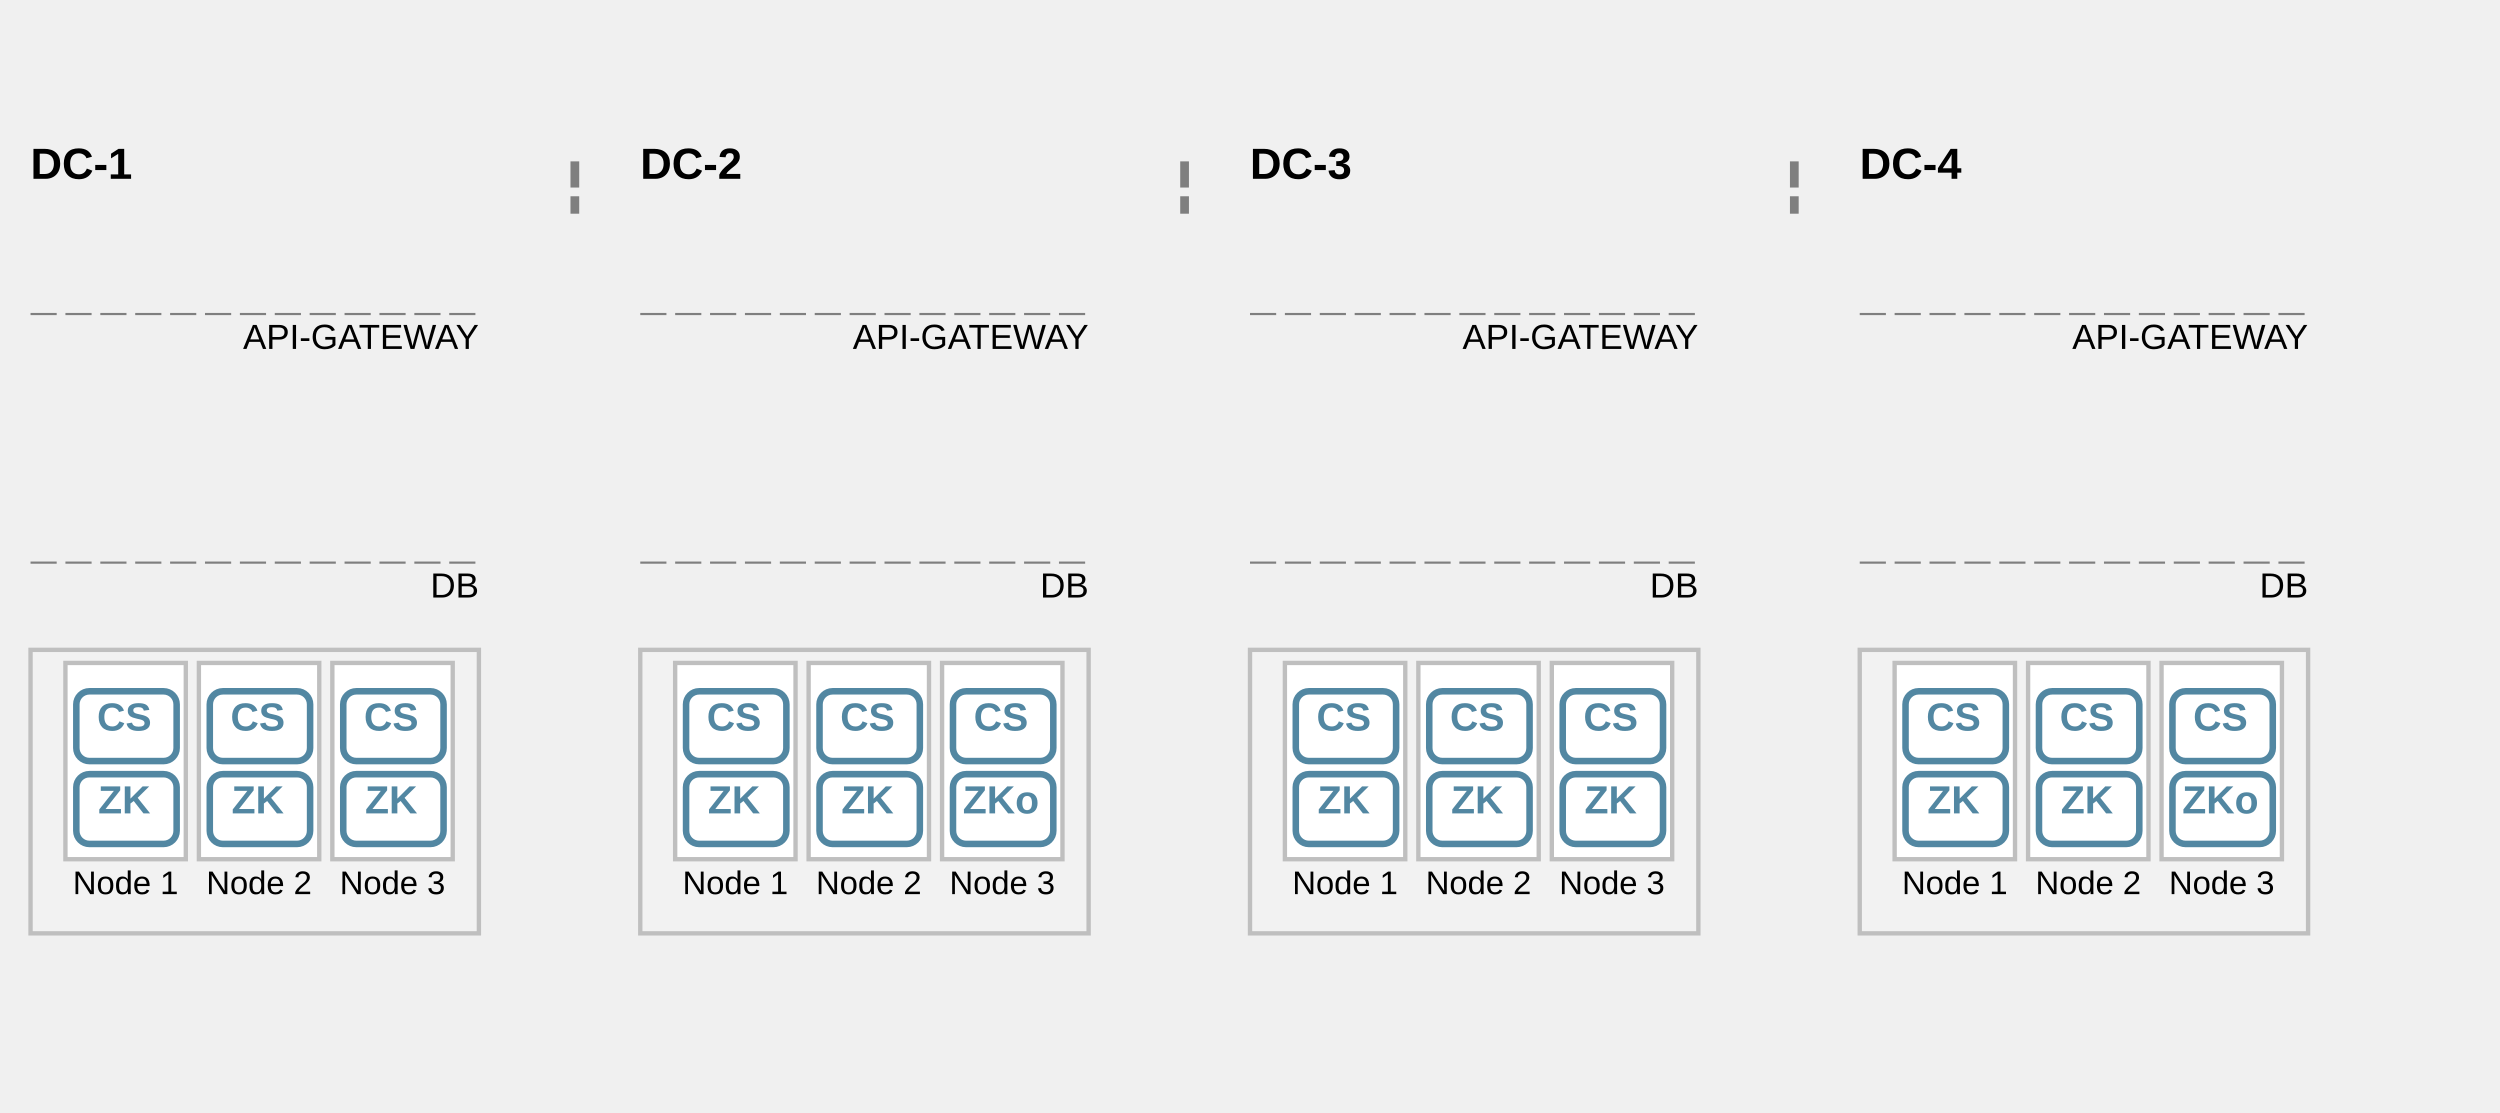
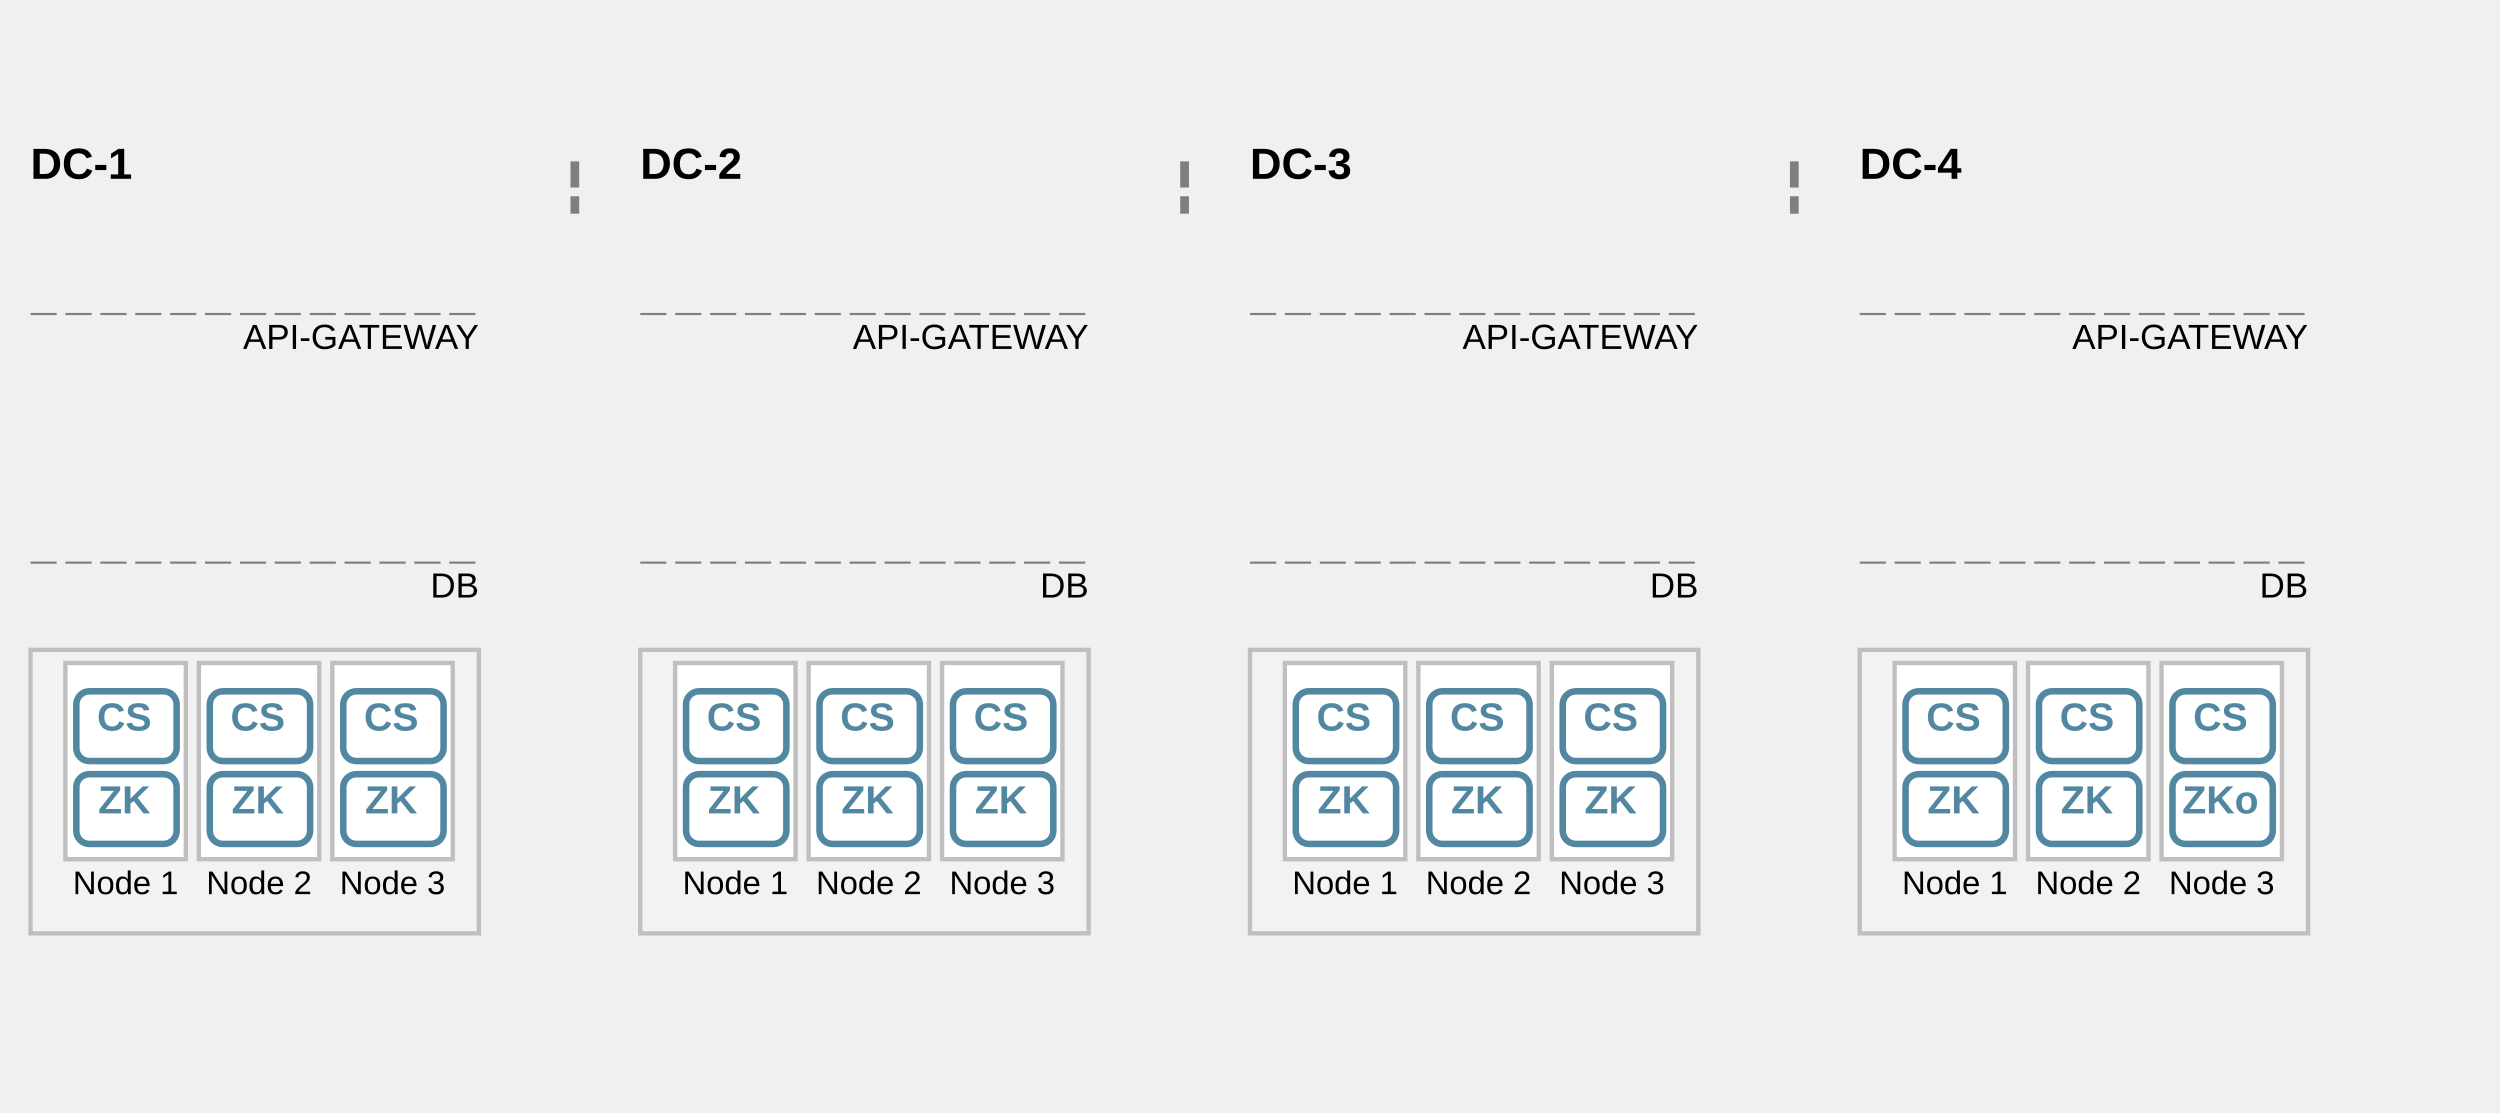
<svg xmlns="http://www.w3.org/2000/svg" xmlns:xlink="http://www.w3.org/1999/xlink" height="255" width="573.2" xml:space="preserve" version="1.1" id="svg2">
  <symbol id="struct">
    <rect id="compcs2" x="1.5" y="1.5" width="23" height="16" rx="3" style="stroke-width:1.5" />
  </symbol>
  <symbol id="ui">
    <use xlink:href="#struct" style="fill:#5287a2;stroke:#5287a2;" />
    <text id="text1488" x="12.5" y="10.5" style="font-weight:bold;font-size:9px;font-family:Arial;fill:#ffffff;" alignment-baseline="middle" text-anchor="middle">UI</text>
  </symbol>
  <symbol id="ms">
    <use xlink:href="#struct" style="fill:#5287a2;stroke:#5287a2;" />
    <text id="text1488" x="12.5" y="10.5" style="font-weight:bold;font-size:9px;font-family:Arial;fill:#ffffff;" alignment-baseline="middle" text-anchor="middle">MS</text>
  </symbol>
  <symbol id="msp">
    <use xlink:href="#struct" style="fill:#5287a2;stroke:#5287a2;" />
    <text id="text1488" x="12.5" y="10.5" style="font-weight:bold;font-size:9px;font-family:Arial;fill:#ffffff;" alignment-baseline="middle" text-anchor="middle">MSp</text>
  </symbol>
  <symbol id="r">
    <use xlink:href="#struct" style="fill:#5287a2;stroke:#5287a2;" />
    <text id="text1488" x="12.5" y="10.5" style="font-weight:bold;font-size:9px;font-family:Arial;fill:#ffffff;" alignment-baseline="middle" text-anchor="middle">R</text>
  </symbol>
  <symbol id="mp">
    <use xlink:href="#struct" style="fill:#5287a2;stroke:#5287a2;" />
    <text id="text1488" x="12.5" y="10.5" style="font-weight:bold;font-size:9px;font-family:Arial;fill:#ffffff;" alignment-baseline="middle" text-anchor="middle">MP</text>
  </symbol>
  <symbol id="cs">
    <use xlink:href="#struct" style="fill:#ffffff;stroke:#5287a2;" />
    <text id="text1488" x="12.5" y="10.5" style="font-weight:bold;font-size:9px;font-family:Arial;fill:#5287a2;" alignment-baseline="middle" text-anchor="middle">CS</text>
  </symbol>
  <symbol id="zk">
    <use xlink:href="#struct" style="fill:#ffffff;stroke:#5287a2;" />
    <text id="text1488" x="12.5" y="10.5" style="font-weight:bold;font-size:9px;font-family:Arial;fill:#5287a2;" alignment-baseline="middle" text-anchor="middle">ZK</text>
  </symbol>
  <symbol id="zko">
    <use xlink:href="#struct" style="fill:#ffffff;stroke:#5287a2;" />
    <text id="text1488" x="12.5" y="10.5" style="font-weight:bold;font-size:9px;font-family:Arial;fill:#5287a2;" alignment-baseline="middle" text-anchor="middle">ZKo</text>
  </symbol>
  <symbol id="ol">
    <use xlink:href="#struct" style="fill:#ffffff;stroke:#5287a2;" />
    <text id="text1488" x="12.5" y="10.5" style="font-weight:bold;font-size:9px;font-family:Arial;fill:#5287a2;" alignment-baseline="middle" text-anchor="middle">OL</text>
  </symbol>
  <symbol id="bp">
    <use xlink:href="#struct" style="fill:#d3990a;stroke:#d3990a;" />
    <text id="text1488" x="12.5" y="10.5" style="font-weight:bold;font-size:9px;font-family:Arial;fill:#ffffff;" alignment-baseline="middle" text-anchor="middle">BP</text>
  </symbol>
  <symbol id="bs">
    <use xlink:href="#struct" style="fill:#d3990a;stroke:#d3990a;" />
    <text id="text1488" x="12.5" y="10.5" style="font-weight:bold;font-size:9px;font-family:Arial;fill:#ffffff;" alignment-baseline="middle" text-anchor="middle">BS</text>
  </symbol>
  <symbol id="nx">
    <use xlink:href="#struct" style="fill:#ffffff;stroke:#d3990a;" />
    <text id="text1488" x="12.5" y="10.5" style="font-weight:bold;font-size:9px;font-family:Arial;fill:#8bb148;" alignment-baseline="middle" text-anchor="middle">NX</text>
  </symbol>
  <symbol id="tc">
    <use xlink:href="#struct" style="fill:#ffffff;stroke:#d3990a;" />
    <text id="text1488" x="12.5" y="10.5" style="font-weight:bold;font-size:9px;font-family:Arial;fill:#8bb148;" alignment-baseline="middle" text-anchor="middle">TC</text>
  </symbol>
  <symbol id="es">
    <use xlink:href="#struct" style="fill:#ffffff;stroke:#d3990a;" />
    <text id="text1488" x="12.5" y="10.5" style="font-weight:bold;font-size:9px;font-family:Arial;fill:#8bb148;" alignment-baseline="middle" text-anchor="middle">ES</text>
  </symbol>
  <symbol id="ps">
    <use xlink:href="#struct" style="fill:#7a9543;stroke:#7a9543;" />
    <text id="text1488" x="12.5" y="10.5" style="font-weight:bold;font-size:9px;font-family:Arial;fill:#ffffff;" alignment-baseline="middle" text-anchor="middle">PS</text>
  </symbol>
  <symbol id="qs">
    <use xlink:href="#struct" style="fill:#7a9543;stroke:#7a9543;" />
    <text id="text1488" x="12.5" y="10.5" style="font-weight:bold;font-size:9px;font-family:Arial;fill:#ffffff;" alignment-baseline="middle" text-anchor="middle">QS</text>
  </symbol>
  <symbol id="qd">
    <use xlink:href="#struct" style="fill:#ffffff;stroke:#7a9543;" />
    <text id="text1488" x="12.5" y="10.5" style="font-weight:bold;font-size:9px;font-family:Arial;fill:#7a9543;" alignment-baseline="middle" text-anchor="middle">QD</text>
  </symbol>
  <symbol id="pg">
    <use xlink:href="#struct" style="fill:#ffffff;stroke:#7a9543;" />
    <text id="text1488" x="12.5" y="10.5" style="font-weight:bold;font-size:9px;font-family:Arial;fill:#7a9543;" alignment-baseline="middle" text-anchor="middle">PG</text>
  </symbol>
  <symbol id="pgm">
    <use xlink:href="#struct" style="fill:#ffffff;stroke:#7a9543;" />
    <text id="text1488" x="12.5" y="10.5" style="font-weight:bold;font-size:9px;font-family:Arial;fill:#7a9543;" alignment-baseline="middle" text-anchor="middle">PGm</text>
  </symbol>
  <symbol id="pgs">
    <use xlink:href="#struct" style="fill:#ffffff;stroke:#7a9543;" />
    <text id="text1488" x="12.5" y="10.5" style="font-weight:bold;font-size:9px;font-family:Arial;fill:#7a9543;" alignment-baseline="middle" text-anchor="middle">PGs</text>
  </symbol>
  <symbol id="dp">
    <use xlink:href="#struct" style="fill:#c0504d;stroke:#c0504d;" />
    <text id="text1488" x="12.5" y="10.5" style="font-weight:bold;font-size:9px;font-family:Arial;fill:#ffffff;" alignment-baseline="middle" text-anchor="middle">DP</text>
  </symbol>
  <symbol id="ht">
    <use xlink:href="#struct" style="fill:#ffffff;stroke:#c0504d;" />
    <text id="text1488" x="12.5" y="10.5" style="font-weight:bold;font-size:9px;font-family:Arial;fill:#c0504d;" alignment-baseline="middle" text-anchor="middle">HT</text>
  </symbol>
  <symbol id="my">
    <use xlink:href="#struct" style="fill:#ffffff;stroke:#c0504d;" />
    <text id="text1488" x="12.5" y="10.5" style="font-weight:bold;font-size:9px;font-family:Arial;fill:#c0504d;" alignment-baseline="middle" text-anchor="middle">MY</text>
  </symbol>
  <symbol id="no">
    <use xlink:href="#struct" style="fill:#ffffff;stroke:#fb2b08;" />
    <text id="text1488" x="12.5" y="10.5" style="font-weight:bold;font-size:9px;font-family:Arial;fill:#fb2b08;" alignment-baseline="middle" text-anchor="middle">No</text>
  </symbol>
  <symbol id="git">
    <use xlink:href="#struct" style="fill:#ffffff;stroke:#fb2b08;" />
    <text id="text1488" x="12.5" y="10.5" style="font-weight:bold;font-size:9px;font-family:Arial;fill:#fb2b08;" alignment-baseline="middle" text-anchor="middle">GIT</text>
  </symbol>
  <symbol id="jnk">
    <use xlink:href="#struct" style="fill:#ffffff;stroke:#fb2b08;" />
    <text id="text1488" x="12.5" y="10.5" style="font-weight:bold;font-size:9px;font-family:Arial;fill:#fb2b08;" alignment-baseline="middle" text-anchor="middle">Jnk</text>
  </symbol>
  <symbol id="mvn">
    <use xlink:href="#struct" style="fill:#ffffff;stroke:#fb2b08;" />
    <text id="text1488" x="12.5" y="10.5" style="font-weight:bold;font-size:9px;font-family:Arial;fill:#fb2b08;" alignment-baseline="middle" text-anchor="middle">Mvn</text>
  </symbol>
  <symbol id="jb">
    <use xlink:href="#struct" style="fill:#ffffff;stroke:#fb2b08;" />
    <text id="text1488" x="12.5" y="10.5" style="font-weight:bold;font-size:9px;font-family:Arial;fill:#fb2b08;" alignment-baseline="middle" text-anchor="middle">JB</text>
  </symbol>
  <symbol id="tg">
    <use xlink:href="#struct" style="fill:#ffffff;stroke:#ff6601;" />
    <text id="text1488" x="12.5" y="10.5" style="font-weight:bold;font-size:9px;font-family:Arial;fill:#ff6601;" alignment-baseline="middle" text-anchor="middle">TG</text>
  </symbol>
  <symbol id="if">
    <use xlink:href="#struct" style="fill:#ffffff;stroke:#ff6601;" />
    <text id="text1488" x="12.5" y="10.5" style="font-weight:bold;font-size:9px;font-family:Arial;fill:#ff6601;" alignment-baseline="middle" text-anchor="middle">IF</text>
  </symbol>
  <symbol id="gf">
    <use xlink:href="#struct" style="fill:#ffffff;stroke:#ff6601;" />
    <text id="text1488" x="12.5" y="10.5" style="font-weight:bold;font-size:9px;font-family:Arial;fill:#ff6601;" alignment-baseline="middle" text-anchor="middle">GF</text>
  </symbol>
  <symbol id="lb">
    <text id="text1488" x="12.5" y="11.5" style="font-weight:bold;font-size:9px;font-family:Arial;fill:#ff6601;text-decoration: underline;" alignment-baseline="middle" text-anchor="middle">LB:</text>
  </symbol>
  <text id="text1488" x="7" y="41" style="font-weight:bold;font-size:10px;font-family:Arial;" text-anchor="start">DC-1</text>
  <line id="lineSep1" x1="131.8" y1="37" x2="131.8" y2="49" style="stroke:#7f7f7f;;stroke-width:2;stroke-dasharray:6, 2;stroke-dashoffset:0;" />
  <text id="text1488" x="146.8" y="41" style="font-weight:bold;font-size:10px;font-family:Arial;" text-anchor="start">DC-2</text>
  <line id="lineSep1" x1="271.6" y1="37" x2="271.6" y2="49" style="stroke:#7f7f7f;;stroke-width:2;stroke-dasharray:6, 2;stroke-dashoffset:0;" />
  <text id="text1488" x="286.6" y="41" style="font-weight:bold;font-size:10px;font-family:Arial;" text-anchor="start">DC-3</text>
  <line id="lineSep1" x1="411.4" y1="37" x2="411.4" y2="49" style="stroke:#7f7f7f;;stroke-width:2;stroke-dasharray:6, 2;stroke-dashoffset:0;" />
  <text id="text1488" x="426.4" y="41" style="font-weight:bold;font-size:10px;font-family:Arial;" text-anchor="start">DC-4</text>
  <line x1="7" y1="72" x2="109.8" y2="72" style="stroke:#7f7f7f;;stroke-width:0.5;stroke-dasharray:6, 2;stroke-dashoffset:0;" />
  <text id="text1488" x="109.8" y="80" style="font-weight:normal;font-size:8px;font-family:Arial;" text-anchor="end">API-GATEWAY</text>
  <line x1="7" y1="129" x2="109.8" y2="129" style="stroke:#7f7f7f;;stroke-width:0.5;stroke-dasharray:6, 2;stroke-dashoffset:0;" />
  <text id="text1488" x="109.8" y="137" style="font-weight:normal;font-size:8px;font-family:Arial;" text-anchor="end">DB</text>
  <rect id="subnet1" x="7" y="149" width="102.8" height="65" style="fill:#f2f2f2;stroke:#bfbfbf">
                    </rect>
  <rect id="node1" x="15" y="152" width="27.6" height="45" style="fill:#ffffff;stroke:#bfbfbf">
        </rect>
  <text id="nodetext1" x="28.8" y="205" style="font-weight:normal;font-size:7.5px;font-family:Arial;" alignment-baseline="middle" text-anchor="middle">Node 1</text>
  <use xlink:href="#zk" x="16" y="176" />
  <use xlink:href="#cs" x="16" y="157" />
  <rect id="node2" x="45.6" y="152" width="27.6" height="45" style="fill:#ffffff;stroke:#bfbfbf">
        </rect>
  <text id="nodetext2" x="59.4" y="205" style="font-weight:normal;font-size:7.5px;font-family:Arial;" alignment-baseline="middle" text-anchor="middle">Node 2</text>
  <use xlink:href="#zk" x="46.6" y="176" />
  <use xlink:href="#cs" x="46.6" y="157" />
  <rect id="node3" x="76.2" y="152" width="27.6" height="45" style="fill:#ffffff;stroke:#bfbfbf">
        </rect>
  <text id="nodetext3" x="90" y="205" style="font-weight:normal;font-size:7.5px;font-family:Arial;" alignment-baseline="middle" text-anchor="middle">Node 3</text>
  <use xlink:href="#zk" x="77.2" y="176" />
  <use xlink:href="#cs" x="77.2" y="157" />
  <line x1="146.8" y1="72" x2="249.6" y2="72" style="stroke:#7f7f7f;;stroke-width:0.5;stroke-dasharray:6, 2;stroke-dashoffset:0;" />
  <text id="text1488" x="249.6" y="80" style="font-weight:normal;font-size:8px;font-family:Arial;" text-anchor="end">API-GATEWAY</text>
  <line x1="146.8" y1="129" x2="249.6" y2="129" style="stroke:#7f7f7f;;stroke-width:0.5;stroke-dasharray:6, 2;stroke-dashoffset:0;" />
  <text id="text1488" x="249.6" y="137" style="font-weight:normal;font-size:8px;font-family:Arial;" text-anchor="end">DB</text>
  <rect id="subnet1" x="146.8" y="149" width="102.8" height="65" style="fill:#f2f2f2;stroke:#bfbfbf">
                    </rect>
  <rect id="node1" x="154.8" y="152" width="27.6" height="45" style="fill:#ffffff;stroke:#bfbfbf">
        </rect>
  <text id="nodetext1" x="168.6" y="205" style="font-weight:normal;font-size:7.5px;font-family:Arial;" alignment-baseline="middle" text-anchor="middle">Node 1</text>
  <use xlink:href="#zk" x="155.8" y="176" />
  <use xlink:href="#cs" x="155.8" y="157" />
  <rect id="node2" x="185.4" y="152" width="27.6" height="45" style="fill:#ffffff;stroke:#bfbfbf">
        </rect>
  <text id="nodetext2" x="199.2" y="205" style="font-weight:normal;font-size:7.5px;font-family:Arial;" alignment-baseline="middle" text-anchor="middle">Node 2</text>
  <use xlink:href="#zk" x="186.4" y="176" />
  <use xlink:href="#cs" x="186.4" y="157" />
  <rect id="node3" x="216" y="152" width="27.6" height="45" style="fill:#ffffff;stroke:#bfbfbf">
        </rect>
  <text id="nodetext3" x="229.8" y="205" style="font-weight:normal;font-size:7.5px;font-family:Arial;" alignment-baseline="middle" text-anchor="middle">Node 3</text>
-   <use xlink:href="#zko" x="217" y="176" />
+   <use xlink:href="#zk" x="217" y="176" />
  <use xlink:href="#cs" x="217" y="157" />
  <line x1="286.6" y1="72" x2="389.4" y2="72" style="stroke:#7f7f7f;;stroke-width:0.5;stroke-dasharray:6, 2;stroke-dashoffset:0;" />
  <text id="text1488" x="389.4" y="80" style="font-weight:normal;font-size:8px;font-family:Arial;" text-anchor="end">API-GATEWAY</text>
  <line x1="286.6" y1="129" x2="389.4" y2="129" style="stroke:#7f7f7f;;stroke-width:0.5;stroke-dasharray:6, 2;stroke-dashoffset:0;" />
  <text id="text1488" x="389.4" y="137" style="font-weight:normal;font-size:8px;font-family:Arial;" text-anchor="end">DB</text>
  <rect id="subnet1" x="286.6" y="149" width="102.8" height="65" style="fill:#f2f2f2;stroke:#bfbfbf">
                    </rect>
  <rect id="node1" x="294.6" y="152" width="27.6" height="45" style="fill:#ffffff;stroke:#bfbfbf">
        </rect>
  <text id="nodetext1" x="308.4" y="205" style="font-weight:normal;font-size:7.5px;font-family:Arial;" alignment-baseline="middle" text-anchor="middle">Node 1</text>
  <use xlink:href="#zk" x="295.6" y="176" />
  <use xlink:href="#cs" x="295.6" y="157" />
  <rect id="node2" x="325.2" y="152" width="27.6" height="45" style="fill:#ffffff;stroke:#bfbfbf">
        </rect>
  <text id="nodetext2" x="339" y="205" style="font-weight:normal;font-size:7.5px;font-family:Arial;" alignment-baseline="middle" text-anchor="middle">Node 2</text>
  <use xlink:href="#zk" x="326.2" y="176" />
  <use xlink:href="#cs" x="326.2" y="157" />
  <rect id="node3" x="355.8" y="152" width="27.6" height="45" style="fill:#ffffff;stroke:#bfbfbf">
        </rect>
  <text id="nodetext3" x="369.6" y="205" style="font-weight:normal;font-size:7.5px;font-family:Arial;" alignment-baseline="middle" text-anchor="middle">Node 3</text>
  <use xlink:href="#zk" x="356.8" y="176" />
  <use xlink:href="#cs" x="356.8" y="157" />
  <line x1="426.4" y1="72" x2="529.2" y2="72" style="stroke:#7f7f7f;;stroke-width:0.5;stroke-dasharray:6, 2;stroke-dashoffset:0;" />
  <text id="text1488" x="529.2" y="80" style="font-weight:normal;font-size:8px;font-family:Arial;" text-anchor="end">API-GATEWAY</text>
  <line x1="426.4" y1="129" x2="529.2" y2="129" style="stroke:#7f7f7f;;stroke-width:0.5;stroke-dasharray:6, 2;stroke-dashoffset:0;" />
  <text id="text1488" x="529.2" y="137" style="font-weight:normal;font-size:8px;font-family:Arial;" text-anchor="end">DB</text>
  <rect id="subnet1" x="426.4" y="149" width="102.8" height="65" style="fill:#f2f2f2;stroke:#bfbfbf">
                    </rect>
  <rect id="node1" x="434.4" y="152" width="27.6" height="45" style="fill:#ffffff;stroke:#bfbfbf">
        </rect>
  <text id="nodetext1" x="448.2" y="205" style="font-weight:normal;font-size:7.5px;font-family:Arial;" alignment-baseline="middle" text-anchor="middle">Node 1</text>
  <use xlink:href="#zk" x="435.4" y="176" />
  <use xlink:href="#cs" x="435.4" y="157" />
  <rect id="node2" x="465" y="152" width="27.6" height="45" style="fill:#ffffff;stroke:#bfbfbf">
        </rect>
  <text id="nodetext2" x="478.8" y="205" style="font-weight:normal;font-size:7.5px;font-family:Arial;" alignment-baseline="middle" text-anchor="middle">Node 2</text>
  <use xlink:href="#zk" x="466" y="176" />
  <use xlink:href="#cs" x="466" y="157" />
  <rect id="node3" x="495.6" y="152" width="27.6" height="45" style="fill:#ffffff;stroke:#bfbfbf">
        </rect>
  <text id="nodetext3" x="509.4" y="205" style="font-weight:normal;font-size:7.5px;font-family:Arial;" alignment-baseline="middle" text-anchor="middle">Node 3</text>
  <use xlink:href="#zko" x="496.6" y="176" />
  <use xlink:href="#cs" x="496.6" y="157" />
</svg>
